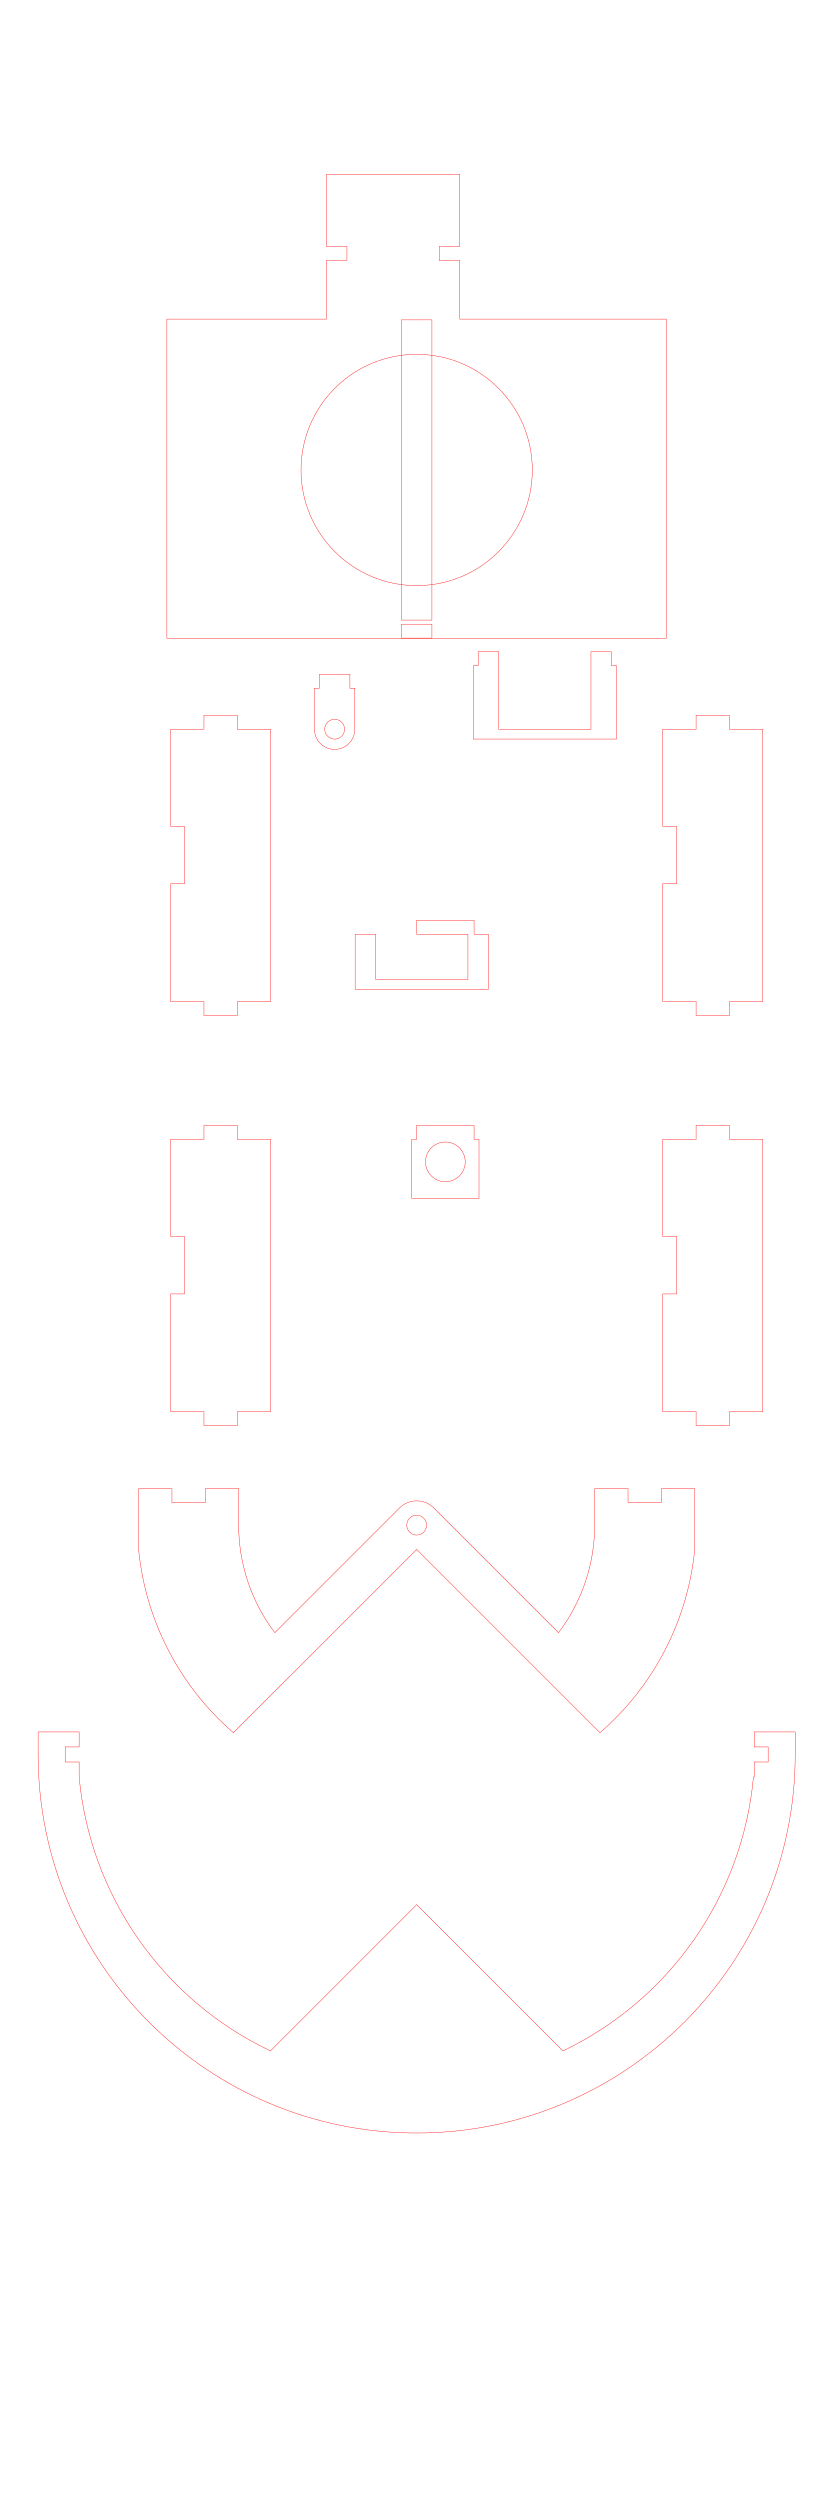
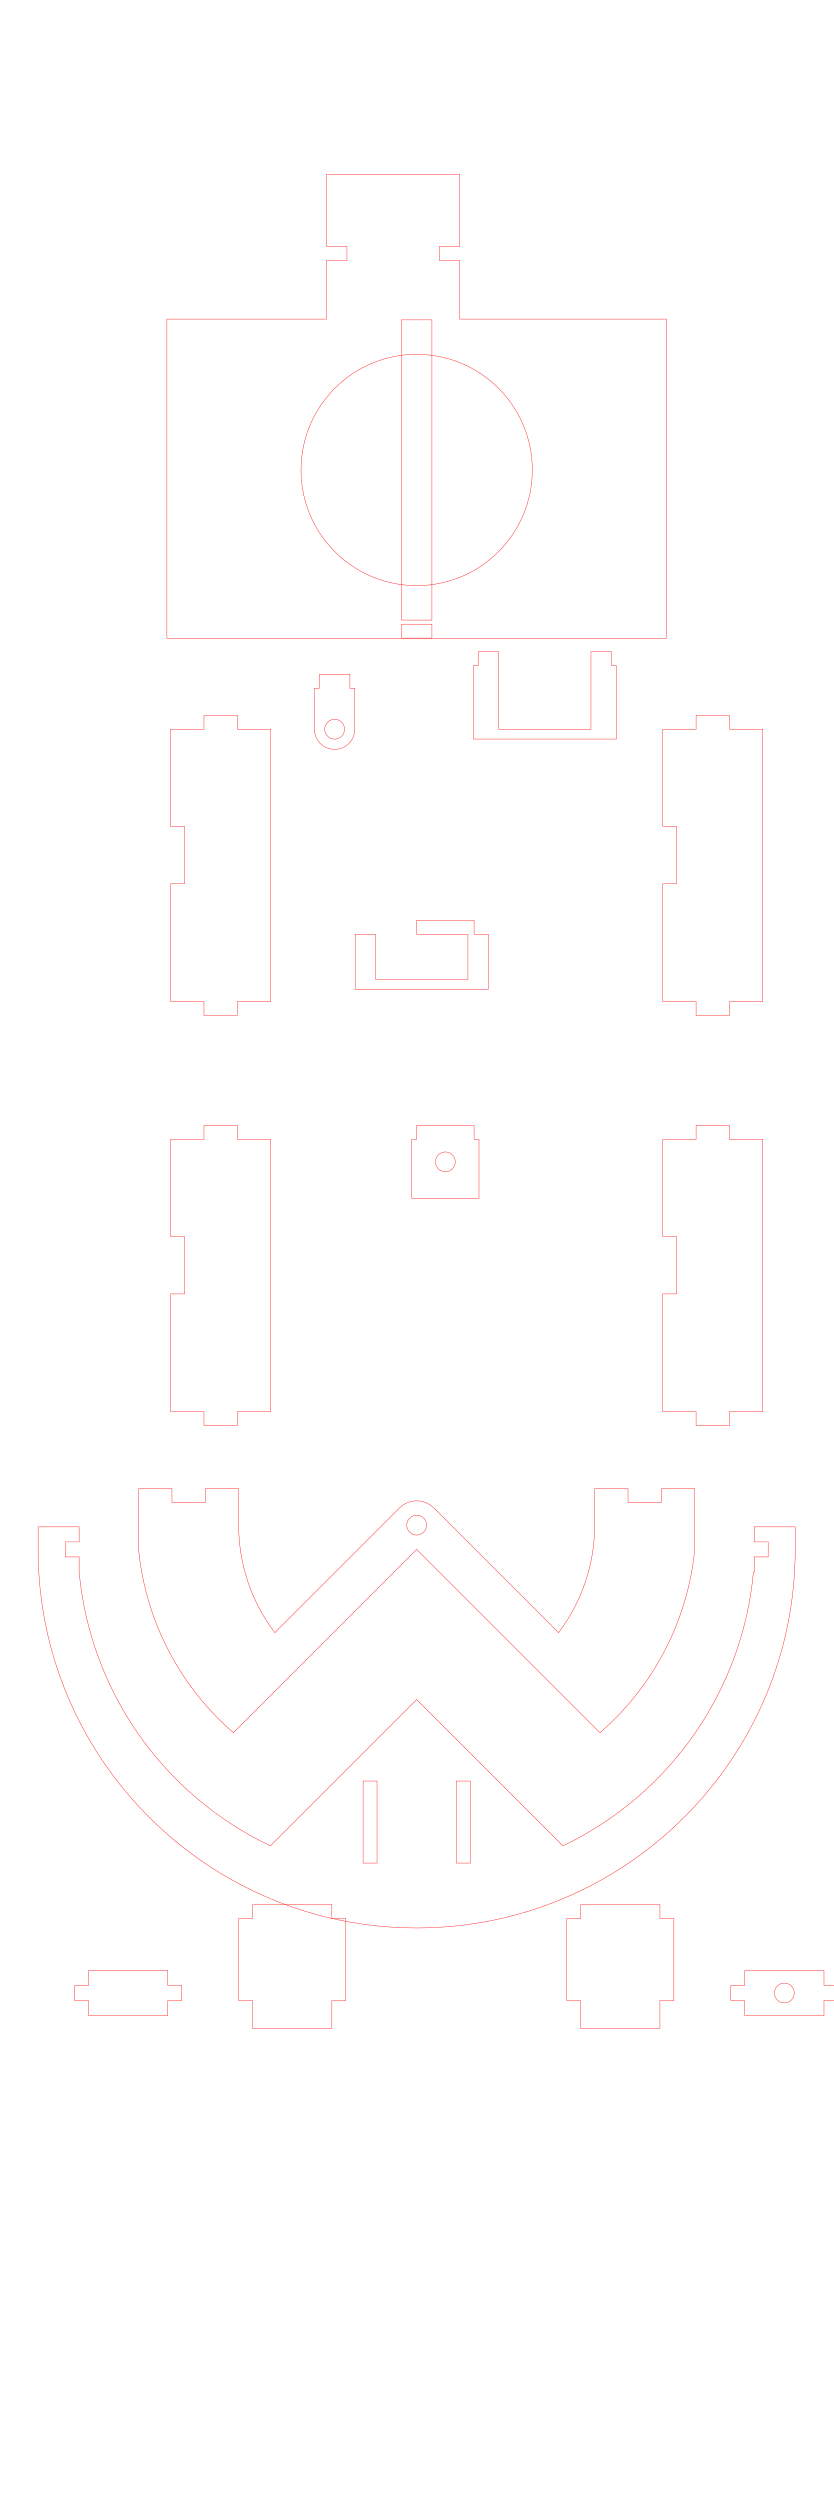
<svg xmlns="http://www.w3.org/2000/svg" width="8.000in" height="24.000in" version="1.1" viewBox="0 0 203.199 609.599">
  <path stroke="red" fill="transparent" fill-opacity="0.0" stroke-width="0.001in" d="M40.694,77.810 L40.694,155.620 L162.504,155.620 L162.504,77.810 L112.099,77.810 L112.099,63.499 L107.099,63.499 L107.099,60.099 L112.099,60.099 L112.099,42.499 L79.599,42.499 L79.599,60.099 L84.599,60.099 L84.599,63.499 L79.599,63.499 L79.599,77.810 Z" />
  <rect stroke="red" fill="transparent" fill-opacity="0.0" stroke-width="0.001in" x="97.879" y="77.999" width="7.439" height="73.200" />
  <circle stroke="red" fill="transparent" fill-opacity="0.0" stroke-width="0.001in" cx="101.599" cy="114.599" r="28.199" />
  <rect stroke="red" fill="transparent" fill-opacity="0.0" stroke-width="0.001in" x="97.879" y="152.199" width="7.439" height="3.399" />
  <circle stroke="red" fill="transparent" fill-opacity="0.0" stroke-width="0.001in" cx="81.599" cy="177.810" r="2.419" />
  <path stroke="red" fill="transparent" fill-opacity="0.0" stroke-width="0.001in" d="M76.679,167.810 L76.679,177.810 A4.919,4.919,0,0,0,86.519,177.810 L86.519,167.810 L85.319,167.810 L85.319,164.409 L77.879,164.409 L77.879,167.810 L76.679,167.810 Z" />
  <path stroke="red" fill="transparent" fill-opacity="0.0" stroke-width="0.001in" d="M121.599,177.810 L144.099,177.810 L144.099,158.909 L149.099,158.909 L149.099,162.310 L150.299,162.310 L150.299,180.210 L115.399,180.210 L115.399,162.310 L116.599,162.310 L116.599,158.909 L121.599,158.909 Z" />
  <path stroke="red" fill="transparent" fill-opacity="0.0" stroke-width="0.001in" d="M101.599,377.810 L56.907,422.502 A67.805,67.805,0,0,1,33.794,377.810 L33.794,362.990 L41.928,362.990 L41.928,366.389 L50.061,366.389 L50.061,362.990 L58.194,362.990 L58.194,371.889 A43.405,43.405,0,0,0,67.008,398.109 L97.413,367.703 A5.919,5.919,0,0,1,105.786,367.703 L136.191,398.109 A43.405,43.405,0,0,0,145.004,371.889 L145.004,362.990 L153.138,362.990 L153.138,366.389 L161.271,366.389 L161.271,362.990 L169.405,362.990 L169.405,377.810 A67.805,67.805,0,0,1,146.292,422.502 Z" />
  <circle stroke="red" fill="transparent" fill-opacity="0.0" stroke-width="0.001in" cx="101.599" cy="371.889" r="2.419" />
  <path stroke="red" fill="transparent" fill-opacity="0.0" stroke-width="0.001in" />
  <path stroke="red" fill="transparent" fill-opacity="0.0" stroke-width="0.001in" d="M41.599,177.810 L41.599,201.509 L44.999,201.509 L44.999,215.509 L41.599,215.509 L41.599,244.210 L49.733,244.210 L49.733,247.610 L57.866,247.610 L57.866,244.210 L66.000,244.210 L66.000,177.810 L57.866,177.810 L57.866,174.409 L49.733,174.409 L49.733,177.810 Z" />
  <path stroke="red" fill="transparent" fill-opacity="0.0" stroke-width="0.001in" d="M161.599,177.810 L161.599,201.509 L165.000,201.509 L165.000,215.509 L161.599,215.509 L161.599,244.210 L169.733,244.210 L169.733,247.610 L177.866,247.610 L177.866,244.210 L186.000,244.210 L186.000,177.810 L177.866,177.810 L177.866,174.409 L169.733,174.409 L169.733,177.810 Z" />
  <path stroke="red" fill="transparent" fill-opacity="0.0" stroke-width="0.001in" d="M41.599,277.810 L41.599,301.509 L44.999,301.509 L44.999,315.509 L41.599,315.509 L41.599,344.209 L49.733,344.209 L49.733,347.609 L57.866,347.609 L57.866,344.209 L66.000,344.209 L66.000,277.810 L57.866,277.810 L57.866,274.410 L49.733,274.410 L49.733,277.810 Z" />
  <path stroke="red" fill="transparent" fill-opacity="0.0" stroke-width="0.001in" d="M161.599,277.810 L161.599,301.509 L165.000,301.509 L165.000,315.509 L161.599,315.509 L161.599,344.209 L169.733,344.209 L169.733,347.609 L177.866,347.609 L177.866,344.209 L186.000,344.209 L186.000,277.810 L177.866,277.810 L177.866,274.410 L169.733,274.410 L169.733,277.810 Z" />
  <path stroke="red" fill="transparent" fill-opacity="0.0" stroke-width="0.001in" d="M101.599,227.810 L101.599,224.409 L115.599,224.409 L115.599,227.810 L119.099,227.810 L119.099,241.210 L86.599,241.210 L86.599,227.810 L91.599,227.810 L91.599,238.810 L114.099,238.810 L114.099,227.810 Z" />
  <path stroke="red" fill="transparent" fill-opacity="0.0" stroke-width="0.001in" d="M101.599,277.810 L101.599,274.410 L115.599,274.410 L115.599,277.810 L116.799,277.810 L116.799,292.209 L100.399,292.209 L100.399,277.810 Z" />
-   <circle stroke="red" fill="transparent" fill-opacity="0.0" stroke-width="0.001in" cx="108.599" cy="283.310" r="4.839" />
-   <path stroke="red" fill="transparent" fill-opacity="0.0" stroke-width="0.001in" d="M101.599,464.430 L137.261,500.091 A82.305,82.305,0,0,0,183.721,433.310 L183.905,433.310 L183.905,429.643 L187.305,429.643 L187.305,425.976 L183.905,425.976 L183.905,422.310 L193.905,422.310 L193.905,427.810 A92.305,92.305,1,0,1,9.294,427.810 L9.294,422.310 L19.294,422.310 L19.294,425.976 L15.894,425.976 L15.894,429.643 L19.294,429.643 L19.294,433.310 A82.305,82.305,0,0,0,65.938,500.091 Z" />
-   <path stroke="red" fill="transparent" fill-opacity="0.0" stroke-width="0.001in" />
+   <circle stroke="red" fill="transparent" fill-opacity="0.0" stroke-width="0.001in" cx="108.599" cy="283.310" r="2.419" />
+   <path stroke="red" fill="transparent" fill-opacity="0.0" stroke-width="0.001in" d="M101.599,414.430 L137.261,450.091 A82.305,82.305,0,0,0,183.721,383.310 L183.905,383.310 L183.905,379.643 L187.305,379.643 L187.305,375.976 L183.905,375.976 L183.905,372.310 L193.905,372.310 L193.905,377.810 A92.305,92.305,1,0,1,9.294,377.810 L9.294,372.310 L19.294,372.310 L19.294,375.976 L15.894,375.976 L15.894,379.643 L19.294,379.643 L19.294,383.310 A82.305,82.305,0,0,0,65.938,450.091 Z" />
+   <rect stroke="red" fill="transparent" fill-opacity="0.0" stroke-width="0.001in" x="111.259" y="434.290" width="3.399" height="20.000" />
+   <rect stroke="red" fill="transparent" fill-opacity="0.0" stroke-width="0.001in" x="88.539" y="434.290" width="3.399" height="20.000" />
+   <path stroke="red" fill="transparent" fill-opacity="0.0" stroke-width="0.001in" d="M61.599,487.810 L61.599,494.610 L80.919,494.610 L80.919,487.810 L84.319,487.810 L84.319,467.810 L80.919,467.810 L80.919,464.410 L61.599,464.410 L61.599,467.810 L58.199,467.810 L58.199,487.810 Z" />
+   <path stroke="red" fill="transparent" fill-opacity="0.0" stroke-width="0.001in" d="M141.599,487.810 L141.599,494.610 L160.919,494.610 L160.919,487.810 L164.319,487.810 L164.319,467.810 L160.919,467.810 L160.919,464.410 L141.599,464.410 L141.599,467.810 L138.199,467.810 L138.199,487.810 Z" />
+   <path stroke="red" fill="transparent" fill-opacity="0.0" stroke-width="0.001in" d="M21.599,487.810 L21.599,491.476 L40.919,491.476 L40.919,487.810 L44.319,487.810 L44.319,484.143 L40.919,484.143 L40.919,480.476 L21.599,480.476 L21.599,484.143 L18.199,484.143 L18.199,487.810 Z" />
+   <path stroke="red" fill="transparent" fill-opacity="0.0" stroke-width="0.001in" d="M181.599,487.810 L181.599,491.476 L200.919,491.476 L200.919,487.810 L204.319,487.810 L204.319,484.143 L200.919,484.143 L200.919,480.476 L181.599,480.476 L181.599,484.143 L178.199,484.143 L178.199,487.810 Z" />
+   <circle stroke="red" fill="transparent" fill-opacity="0.0" stroke-width="0.001in" cx="191.259" cy="485.976" r="2.419" />
</svg>
